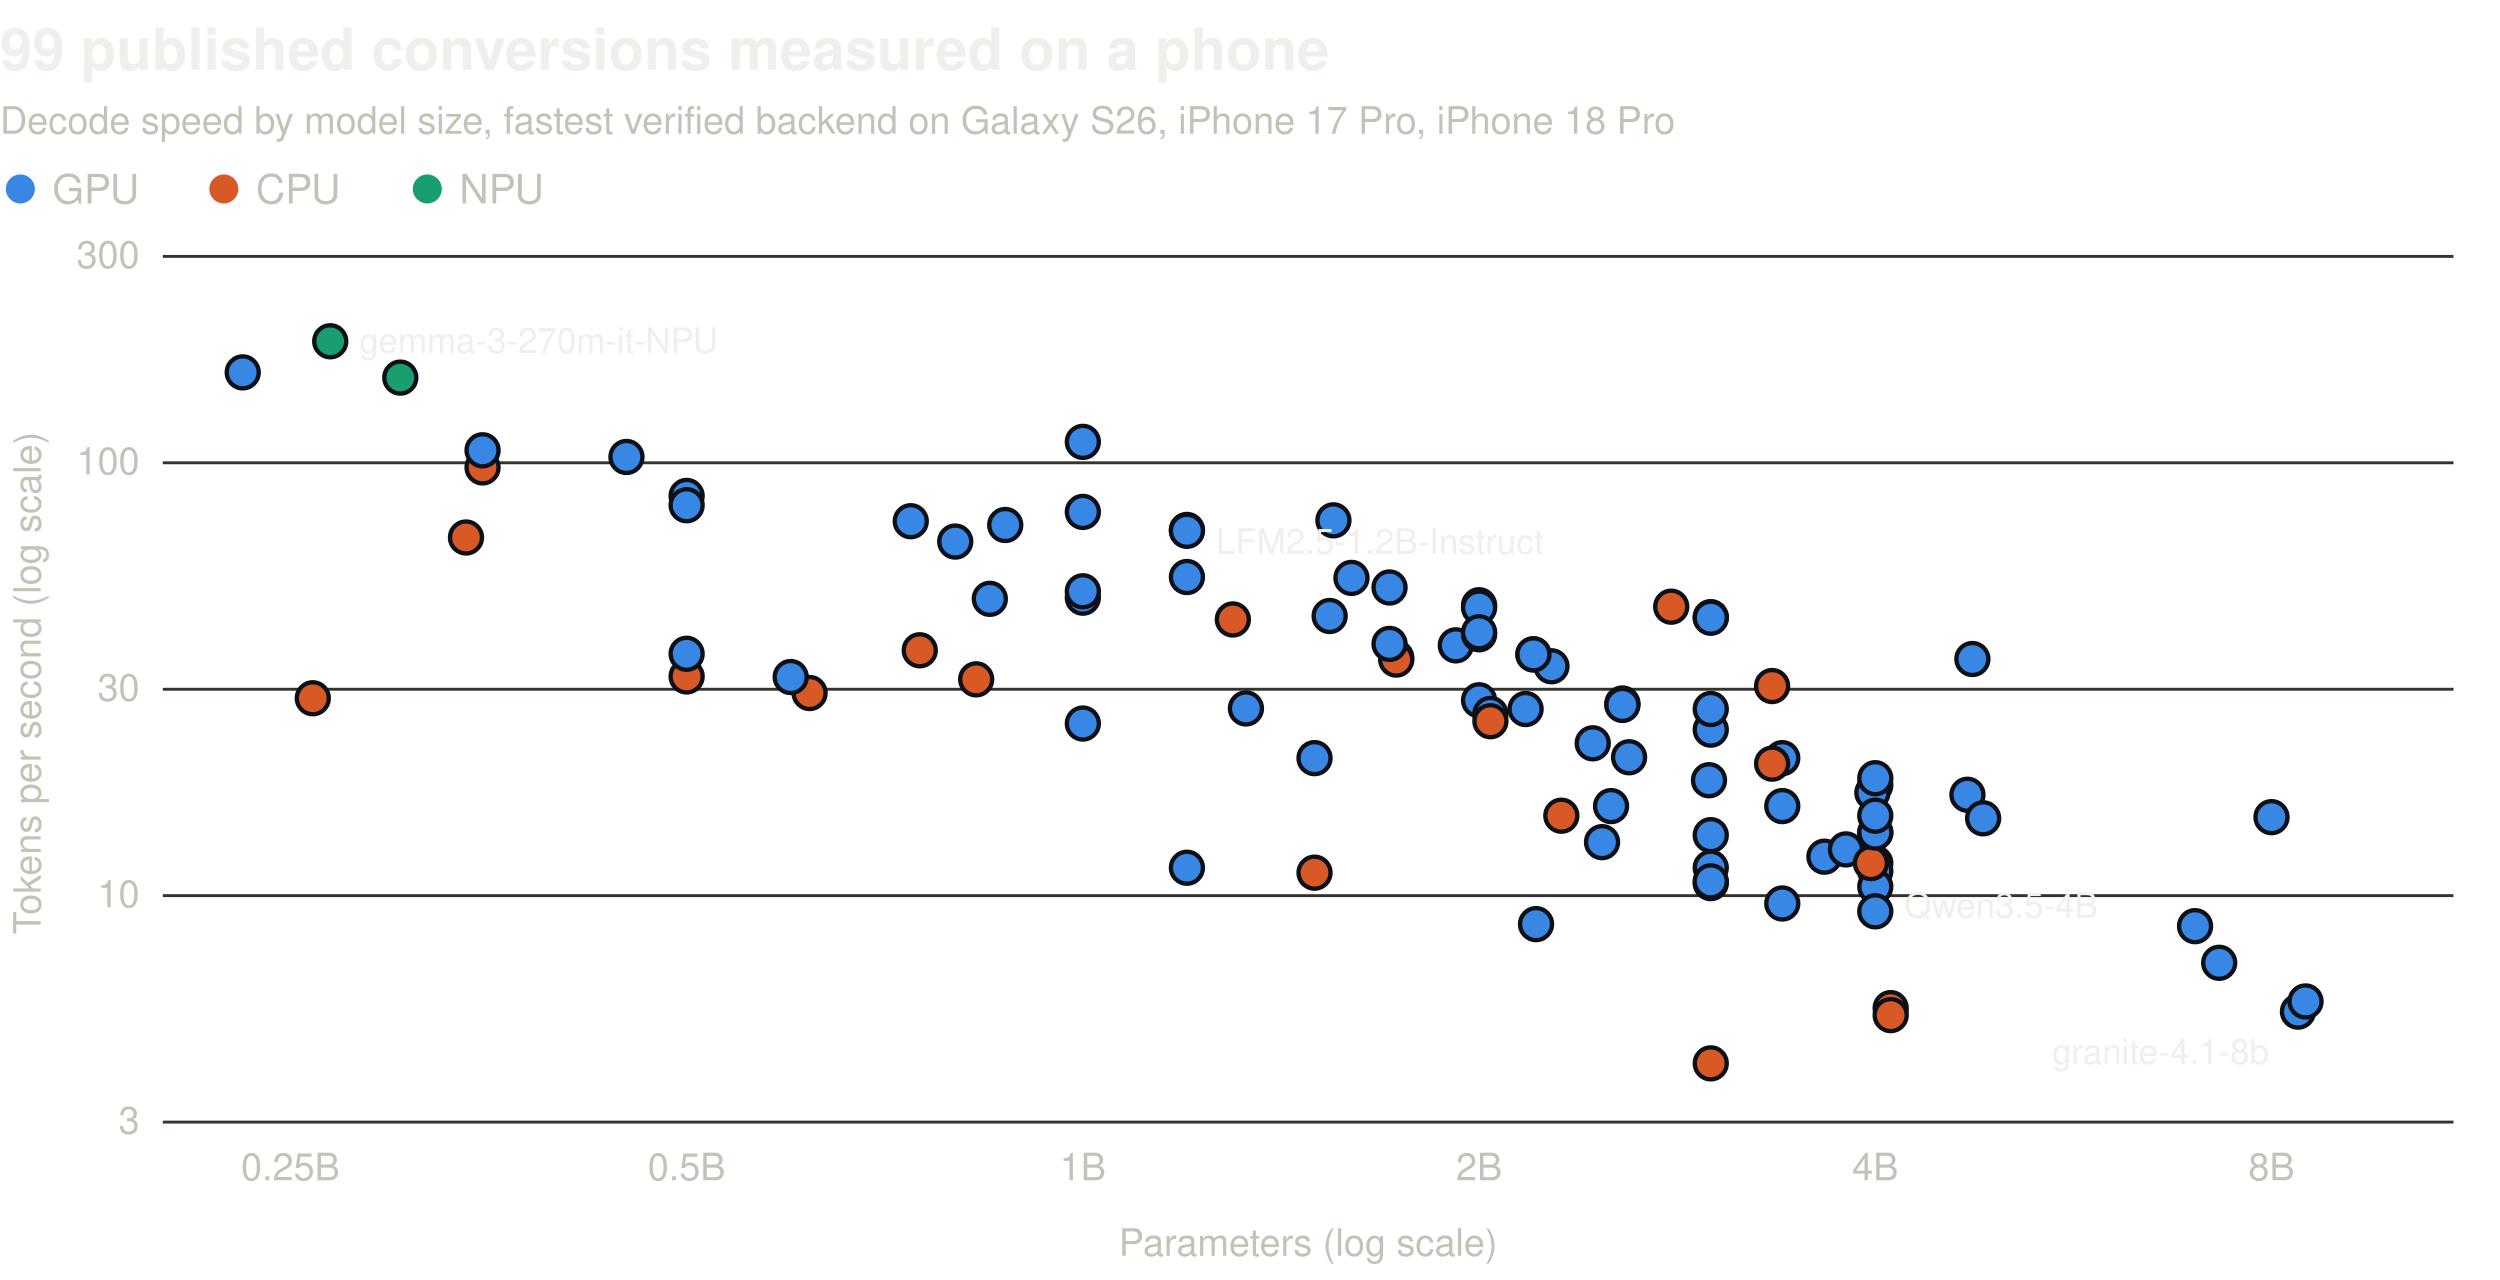
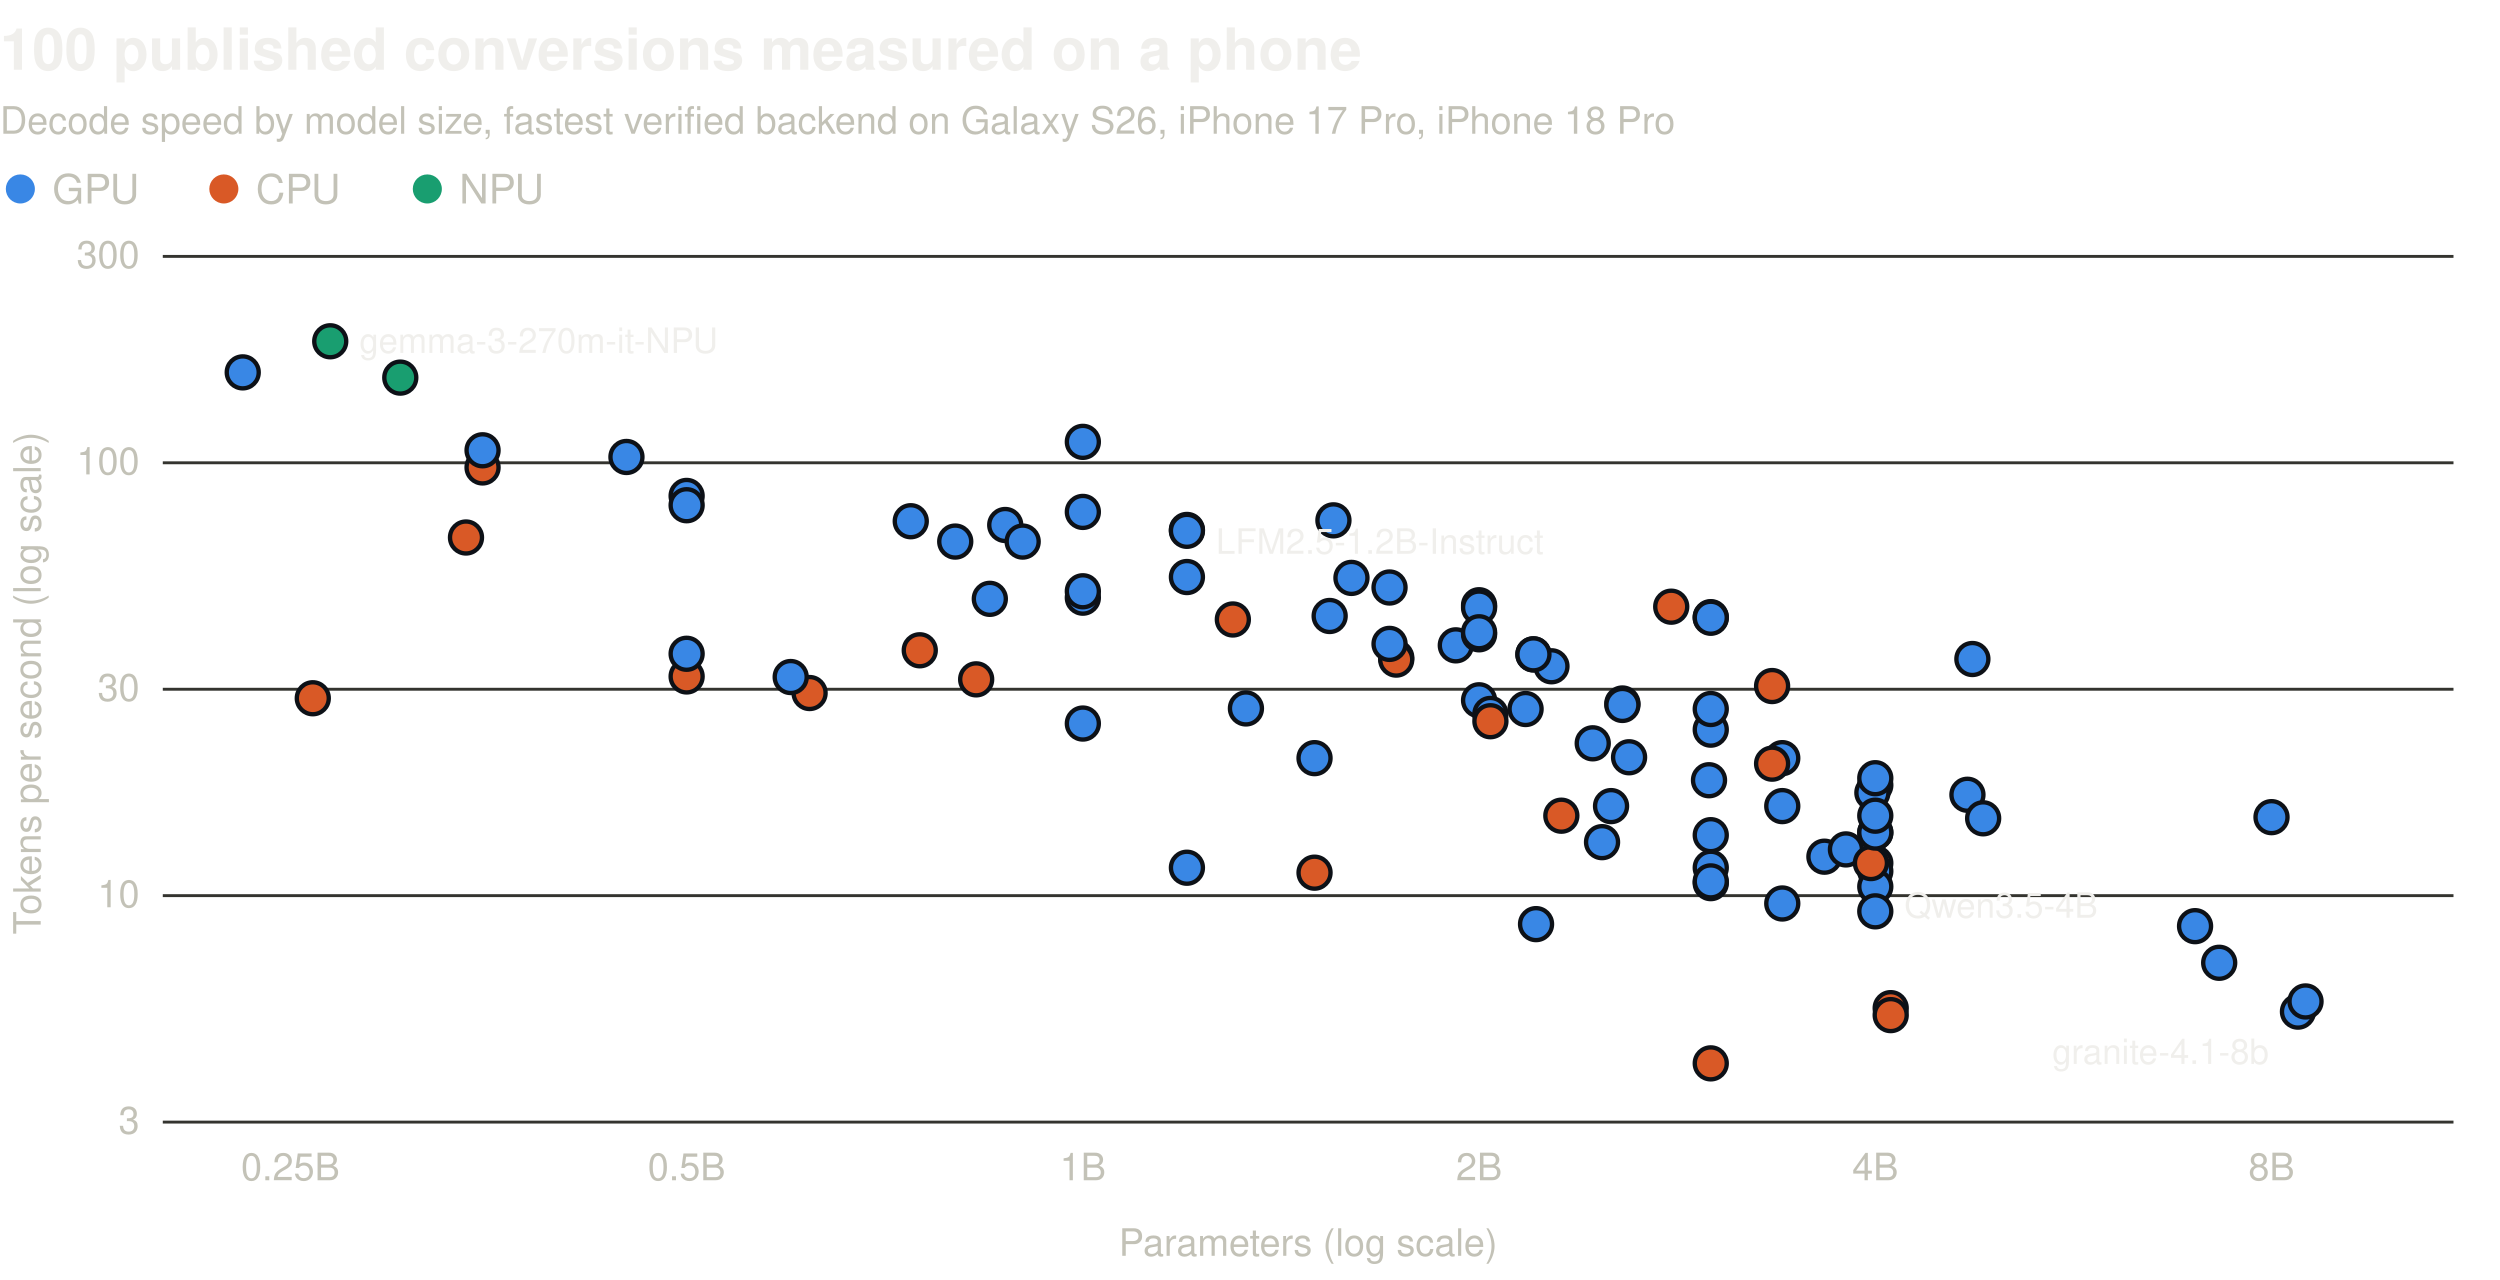
<svg xmlns="http://www.w3.org/2000/svg" viewBox="0 0 860 440" width="860" height="440" role="img" aria-labelledby="t d" font-family="-apple-system, BlinkMacSystemFont, 'Segoe UI', Helvetica, Arial, sans-serif">
-   <text x="0.0" y="24.0" font-size="20" font-weight="600" fill="#f0efec" text-anchor="start">99 published conversions measured on a phone</text>
+   <text x="0.0" y="24.0" font-size="20" font-weight="600" fill="#f0efec" text-anchor="start">100 published conversions measured on a phone</text>
  <text x="0.0" y="46.0" font-size="13" font-weight="400" fill="#c3c2b7" text-anchor="start">Decode speed by model size, fastest verified backend on Galaxy S26, iPhone 17 Pro, iPhone 18 Pro</text>
  <circle cx="7" cy="65" r="5" fill="#3987e5" />
  <text x="18.0" y="70.0" font-size="14" font-weight="400" fill="#c3c2b7" text-anchor="start">GPU</text>
  <circle cx="77" cy="65" r="5" fill="#d95926" />
  <text x="88.0" y="70.0" font-size="14" font-weight="400" fill="#c3c2b7" text-anchor="start">CPU</text>
  <circle cx="147" cy="65" r="5" fill="#199e70" />
  <text x="158.0" y="70.0" font-size="14" font-weight="400" fill="#c3c2b7" text-anchor="start">NPU</text>
  <line x1="56" x2="844" y1="386.0" y2="386.0" stroke="#34342f" />
  <text x="48.0" y="390.0" font-size="13" font-weight="400" fill="#c3c2b7" text-anchor="end">3</text>
  <line x1="56" x2="844" y1="308.1" y2="308.1" stroke="#34342f" />
  <text x="48.0" y="312.1" font-size="13" font-weight="400" fill="#c3c2b7" text-anchor="end">10</text>
  <line x1="56" x2="844" y1="237.1" y2="237.1" stroke="#34342f" />
  <text x="48.0" y="241.1" font-size="13" font-weight="400" fill="#c3c2b7" text-anchor="end">30</text>
  <line x1="56" x2="844" y1="159.2" y2="159.2" stroke="#34342f" />
  <text x="48.0" y="163.2" font-size="13" font-weight="400" fill="#c3c2b7" text-anchor="end">100</text>
  <line x1="56" x2="844" y1="88.2" y2="88.2" stroke="#34342f" />
  <text x="48.0" y="92.2" font-size="13" font-weight="400" fill="#c3c2b7" text-anchor="end">300</text>
  <text x="99.9" y="406.0" font-size="13" font-weight="400" fill="#c3c2b7" text-anchor="middle">0.25B</text>
  <text x="236.2" y="406.0" font-size="13" font-weight="400" fill="#c3c2b7" text-anchor="middle">0.5B</text>
  <text x="372.5" y="406.0" font-size="13" font-weight="400" fill="#c3c2b7" text-anchor="middle">1B</text>
  <text x="508.8" y="406.0" font-size="13" font-weight="400" fill="#c3c2b7" text-anchor="middle">2B</text>
  <text x="645.1" y="406.0" font-size="13" font-weight="400" fill="#c3c2b7" text-anchor="middle">4B</text>
  <text x="781.4" y="406.0" font-size="13" font-weight="400" fill="#c3c2b7" text-anchor="middle">8B</text>
  <text x="450.0" y="432.0" font-size="13" font-weight="400" fill="#c3c2b7" text-anchor="middle">Parameters (log scale)</text>
  <text transform="translate(14 235.0) rotate(-90)" font-size="13" fill="#c3c2b7" text-anchor="middle">Tokens per second (log scale)</text>
  <circle cx="83.5" cy="128.1" r="5.5" fill="#3987e5" stroke="#0d1117" stroke-width="1.5" />
  <circle cx="113.6" cy="117.4" r="5.5" fill="#199e70" stroke="#0d1117" stroke-width="1.5" />
  <circle cx="137.7" cy="129.9" r="5.5" fill="#199e70" stroke="#0d1117" stroke-width="1.5" />
  <circle cx="166.0" cy="160.8" r="5.5" fill="#d95926" stroke="#0d1117" stroke-width="1.5" />
  <circle cx="166.0" cy="154.9" r="5.5" fill="#3987e5" stroke="#0d1117" stroke-width="1.5" />
  <circle cx="236.2" cy="232.7" r="5.5" fill="#d95926" stroke="#0d1117" stroke-width="1.5" />
  <circle cx="236.2" cy="224.9" r="5.5" fill="#3987e5" stroke="#0d1117" stroke-width="1.5" />
  <circle cx="313.3" cy="179.3" r="5.5" fill="#3987e5" stroke="#0d1117" stroke-width="1.5" />
  <circle cx="372.5" cy="248.9" r="5.5" fill="#3987e5" stroke="#0d1117" stroke-width="1.5" />
  <circle cx="372.5" cy="205.6" r="5.5" fill="#3987e5" stroke="#0d1117" stroke-width="1.5" />
  <circle cx="372.5" cy="203.4" r="5.5" fill="#3987e5" stroke="#0d1117" stroke-width="1.5" />
  <circle cx="408.3" cy="198.5" r="5.5" fill="#3987e5" stroke="#0d1117" stroke-width="1.5" />
  <circle cx="408.3" cy="182.3" r="5.5" fill="#3987e5" stroke="#0d1117" stroke-width="1.5" />
  <circle cx="408.3" cy="298.5" r="5.5" fill="#3987e5" stroke="#0d1117" stroke-width="1.5" />
  <circle cx="428.6" cy="243.7" r="5.5" fill="#3987e5" stroke="#0d1117" stroke-width="1.5" />
  <circle cx="452.2" cy="300.2" r="5.5" fill="#d95926" stroke="#0d1117" stroke-width="1.5" />
  <circle cx="452.2" cy="260.8" r="5.5" fill="#3987e5" stroke="#0d1117" stroke-width="1.5" />
  <circle cx="457.4" cy="211.9" r="5.5" fill="#3987e5" stroke="#0d1117" stroke-width="1.5" />
  <circle cx="480.3" cy="226.2" r="5.5" fill="#d95926" stroke="#0d1117" stroke-width="1.5" />
  <circle cx="480.3" cy="226.9" r="5.5" fill="#d95926" stroke="#0d1117" stroke-width="1.5" />
  <circle cx="558.1" cy="242.0" r="5.5" fill="#3987e5" stroke="#0d1117" stroke-width="1.5" />
  <circle cx="558.1" cy="242.5" r="5.5" fill="#3987e5" stroke="#0d1117" stroke-width="1.5" />
  <circle cx="587.9" cy="268.4" r="5.5" fill="#3987e5" stroke="#0d1117" stroke-width="1.5" />
  <circle cx="588.5" cy="298.5" r="5.5" fill="#3987e5" stroke="#0d1117" stroke-width="1.5" />
  <circle cx="588.5" cy="212.3" r="5.5" fill="#3987e5" stroke="#0d1117" stroke-width="1.5" />
  <circle cx="613.1" cy="260.8" r="5.5" fill="#3987e5" stroke="#0d1117" stroke-width="1.5" />
  <circle cx="613.1" cy="277.3" r="5.5" fill="#3987e5" stroke="#0d1117" stroke-width="1.5" />
  <circle cx="645.1" cy="296.9" r="5.5" fill="#d95926" stroke="#0d1117" stroke-width="1.5" />
  <circle cx="645.1" cy="286.4" r="5.5" fill="#3987e5" stroke="#0d1117" stroke-width="1.5" />
  <circle cx="645.1" cy="270.1" r="5.5" fill="#3987e5" stroke="#0d1117" stroke-width="1.5" />
  <circle cx="645.1" cy="299.7" r="5.5" fill="#3987e5" stroke="#0d1117" stroke-width="1.5" />
  <circle cx="645.1" cy="305.0" r="5.5" fill="#3987e5" stroke="#0d1117" stroke-width="1.5" />
  <circle cx="790.5" cy="348.0" r="5.5" fill="#3987e5" stroke="#0d1117" stroke-width="1.5" />
  <circle cx="793.1" cy="344.5" r="5.5" fill="#3987e5" stroke="#0d1117" stroke-width="1.5" />
  <circle cx="278.5" cy="238.4" r="5.5" fill="#d95926" stroke="#0d1117" stroke-width="1.5" />
  <circle cx="408.3" cy="182.6" r="5.5" fill="#3987e5" stroke="#0d1117" stroke-width="1.5" />
  <circle cx="478.0" cy="221.5" r="5.5" fill="#3987e5" stroke="#0d1117" stroke-width="1.5" />
  <circle cx="478.0" cy="202.1" r="5.5" fill="#3987e5" stroke="#0d1117" stroke-width="1.5" />
  <circle cx="554.2" cy="277.3" r="5.5" fill="#3987e5" stroke="#0d1117" stroke-width="1.5" />
  <circle cx="560.4" cy="260.5" r="5.5" fill="#3987e5" stroke="#0d1117" stroke-width="1.5" />
  <circle cx="588.5" cy="287.3" r="5.5" fill="#3987e5" stroke="#0d1117" stroke-width="1.5" />
  <circle cx="588.5" cy="303.8" r="5.5" fill="#3987e5" stroke="#0d1117" stroke-width="1.5" />
  <circle cx="588.5" cy="365.8" r="5.5" fill="#d95926" stroke="#0d1117" stroke-width="1.5" />
  <circle cx="588.5" cy="212.5" r="5.5" fill="#3987e5" stroke="#0d1117" stroke-width="1.5" />
  <circle cx="588.5" cy="251.0" r="5.5" fill="#3987e5" stroke="#0d1117" stroke-width="1.5" />
  <circle cx="613.1" cy="310.8" r="5.5" fill="#3987e5" stroke="#0d1117" stroke-width="1.5" />
  <circle cx="627.6" cy="294.7" r="5.5" fill="#3987e5" stroke="#0d1117" stroke-width="1.5" />
  <circle cx="635.0" cy="292.2" r="5.5" fill="#3987e5" stroke="#0d1117" stroke-width="1.5" />
  <circle cx="643.6" cy="296.9" r="5.5" fill="#d95926" stroke="#0d1117" stroke-width="1.5" />
  <circle cx="644.1" cy="272.7" r="5.5" fill="#3987e5" stroke="#0d1117" stroke-width="1.5" />
  <circle cx="645.1" cy="286.4" r="5.5" fill="#3987e5" stroke="#0d1117" stroke-width="1.5" />
  <circle cx="645.1" cy="313.5" r="5.5" fill="#3987e5" stroke="#0d1117" stroke-width="1.5" />
  <circle cx="645.1" cy="280.6" r="5.5" fill="#3987e5" stroke="#0d1117" stroke-width="1.5" />
  <circle cx="650.4" cy="346.8" r="5.5" fill="#d95926" stroke="#0d1117" stroke-width="1.5" />
  <circle cx="650.4" cy="349.2" r="5.5" fill="#d95926" stroke="#0d1117" stroke-width="1.5" />
  <circle cx="755.1" cy="318.6" r="5.5" fill="#3987e5" stroke="#0d1117" stroke-width="1.5" />
  <circle cx="763.4" cy="331.2" r="5.5" fill="#3987e5" stroke="#0d1117" stroke-width="1.5" />
  <circle cx="781.4" cy="281.1" r="5.5" fill="#3987e5" stroke="#0d1117" stroke-width="1.5" />
  <circle cx="107.6" cy="240.2" r="5.5" fill="#d95926" stroke="#0d1117" stroke-width="1.5" />
  <circle cx="215.5" cy="157.2" r="5.5" fill="#3987e5" stroke="#0d1117" stroke-width="1.5" />
  <circle cx="236.2" cy="170.6" r="5.5" fill="#3987e5" stroke="#0d1117" stroke-width="1.5" />
  <circle cx="236.2" cy="173.8" r="5.5" fill="#3987e5" stroke="#0d1117" stroke-width="1.5" />
  <circle cx="328.6" cy="186.3" r="5.5" fill="#3987e5" stroke="#0d1117" stroke-width="1.5" />
  <circle cx="340.5" cy="206.0" r="5.5" fill="#3987e5" stroke="#0d1117" stroke-width="1.5" />
  <circle cx="345.8" cy="180.6" r="5.5" fill="#3987e5" stroke="#0d1117" stroke-width="1.5" />
+   <circle cx="351.8" cy="186.3" r="5.5" fill="#3987e5" stroke="#0d1117" stroke-width="1.5" />
  <circle cx="372.5" cy="152.0" r="5.5" fill="#3987e5" stroke="#0d1117" stroke-width="1.5" />
  <circle cx="372.5" cy="176.1" r="5.5" fill="#3987e5" stroke="#0d1117" stroke-width="1.5" />
  <circle cx="424.1" cy="213.1" r="5.5" fill="#d95926" stroke="#0d1117" stroke-width="1.5" />
  <circle cx="458.7" cy="179.0" r="5.5" fill="#3987e5" stroke="#0d1117" stroke-width="1.5" />
  <circle cx="464.9" cy="198.8" r="5.5" fill="#3987e5" stroke="#0d1117" stroke-width="1.5" />
  <circle cx="500.8" cy="222.0" r="5.5" fill="#3987e5" stroke="#0d1117" stroke-width="1.5" />
  <circle cx="508.8" cy="208.2" r="5.5" fill="#3987e5" stroke="#0d1117" stroke-width="1.5" />
  <circle cx="508.8" cy="218.2" r="5.5" fill="#3987e5" stroke="#0d1117" stroke-width="1.5" />
  <circle cx="508.8" cy="240.9" r="5.5" fill="#3987e5" stroke="#0d1117" stroke-width="1.5" />
  <circle cx="508.8" cy="209.0" r="5.5" fill="#3987e5" stroke="#0d1117" stroke-width="1.5" />
  <circle cx="527.5" cy="225.1" r="5.5" fill="#3987e5" stroke="#0d1117" stroke-width="1.5" />
  <circle cx="533.7" cy="229.2" r="5.5" fill="#3987e5" stroke="#0d1117" stroke-width="1.5" />
  <circle cx="547.9" cy="255.7" r="5.5" fill="#3987e5" stroke="#0d1117" stroke-width="1.5" />
  <circle cx="551.1" cy="289.7" r="5.5" fill="#3987e5" stroke="#0d1117" stroke-width="1.5" />
  <circle cx="588.5" cy="243.9" r="5.5" fill="#3987e5" stroke="#0d1117" stroke-width="1.5" />
  <circle cx="609.6" cy="262.7" r="5.5" fill="#d95926" stroke="#0d1117" stroke-width="1.5" />
  <circle cx="609.6" cy="236.0" r="5.5" fill="#d95926" stroke="#0d1117" stroke-width="1.5" />
  <circle cx="645.1" cy="267.7" r="5.5" fill="#3987e5" stroke="#0d1117" stroke-width="1.5" />
  <circle cx="676.8" cy="273.4" r="5.5" fill="#3987e5" stroke="#0d1117" stroke-width="1.5" />
  <circle cx="678.5" cy="226.7" r="5.5" fill="#3987e5" stroke="#0d1117" stroke-width="1.5" />
  <circle cx="682.2" cy="281.5" r="5.5" fill="#3987e5" stroke="#0d1117" stroke-width="1.5" />
  <circle cx="160.3" cy="184.9" r="5.5" fill="#d95926" stroke="#0d1117" stroke-width="1.5" />
  <circle cx="272.0" cy="232.9" r="5.5" fill="#3987e5" stroke="#0d1117" stroke-width="1.5" />
  <circle cx="316.4" cy="223.7" r="5.5" fill="#d95926" stroke="#0d1117" stroke-width="1.5" />
  <circle cx="335.8" cy="233.7" r="5.5" fill="#d95926" stroke="#0d1117" stroke-width="1.5" />
  <circle cx="508.8" cy="217.5" r="5.5" fill="#3987e5" stroke="#0d1117" stroke-width="1.5" />
  <circle cx="512.7" cy="245.6" r="5.5" fill="#3987e5" stroke="#0d1117" stroke-width="1.5" />
  <circle cx="512.7" cy="248.1" r="5.5" fill="#d95926" stroke="#0d1117" stroke-width="1.5" />
  <circle cx="524.8" cy="243.9" r="5.5" fill="#3987e5" stroke="#0d1117" stroke-width="1.5" />
  <circle cx="527.5" cy="225.1" r="5.5" fill="#3987e5" stroke="#0d1117" stroke-width="1.5" />
  <circle cx="528.4" cy="317.9" r="5.5" fill="#3987e5" stroke="#0d1117" stroke-width="1.5" />
  <circle cx="537.1" cy="280.6" r="5.5" fill="#d95926" stroke="#0d1117" stroke-width="1.5" />
  <circle cx="574.9" cy="208.7" r="5.5" fill="#d95926" stroke="#0d1117" stroke-width="1.5" />
  <circle cx="588.5" cy="303.2" r="5.5" fill="#3987e5" stroke="#0d1117" stroke-width="1.5" />
  <text x="123.6" y="121.4" font-size="12" font-weight="400" fill="#f0efec" text-anchor="start">gemma-3-270m-it-NPU</text>
  <text x="418.3" y="190.5" font-size="12" font-weight="400" fill="#f0efec" text-anchor="start">LFM2.5-1.2B-Instruct</text>
  <text x="655.1" y="315.7" font-size="12" font-weight="400" fill="#f0efec" text-anchor="start">Qwen3.5-4B</text>
  <text x="780.5" y="366.0" font-size="12" font-weight="400" fill="#f0efec" text-anchor="end">granite-4.1-8b</text>
</svg>
